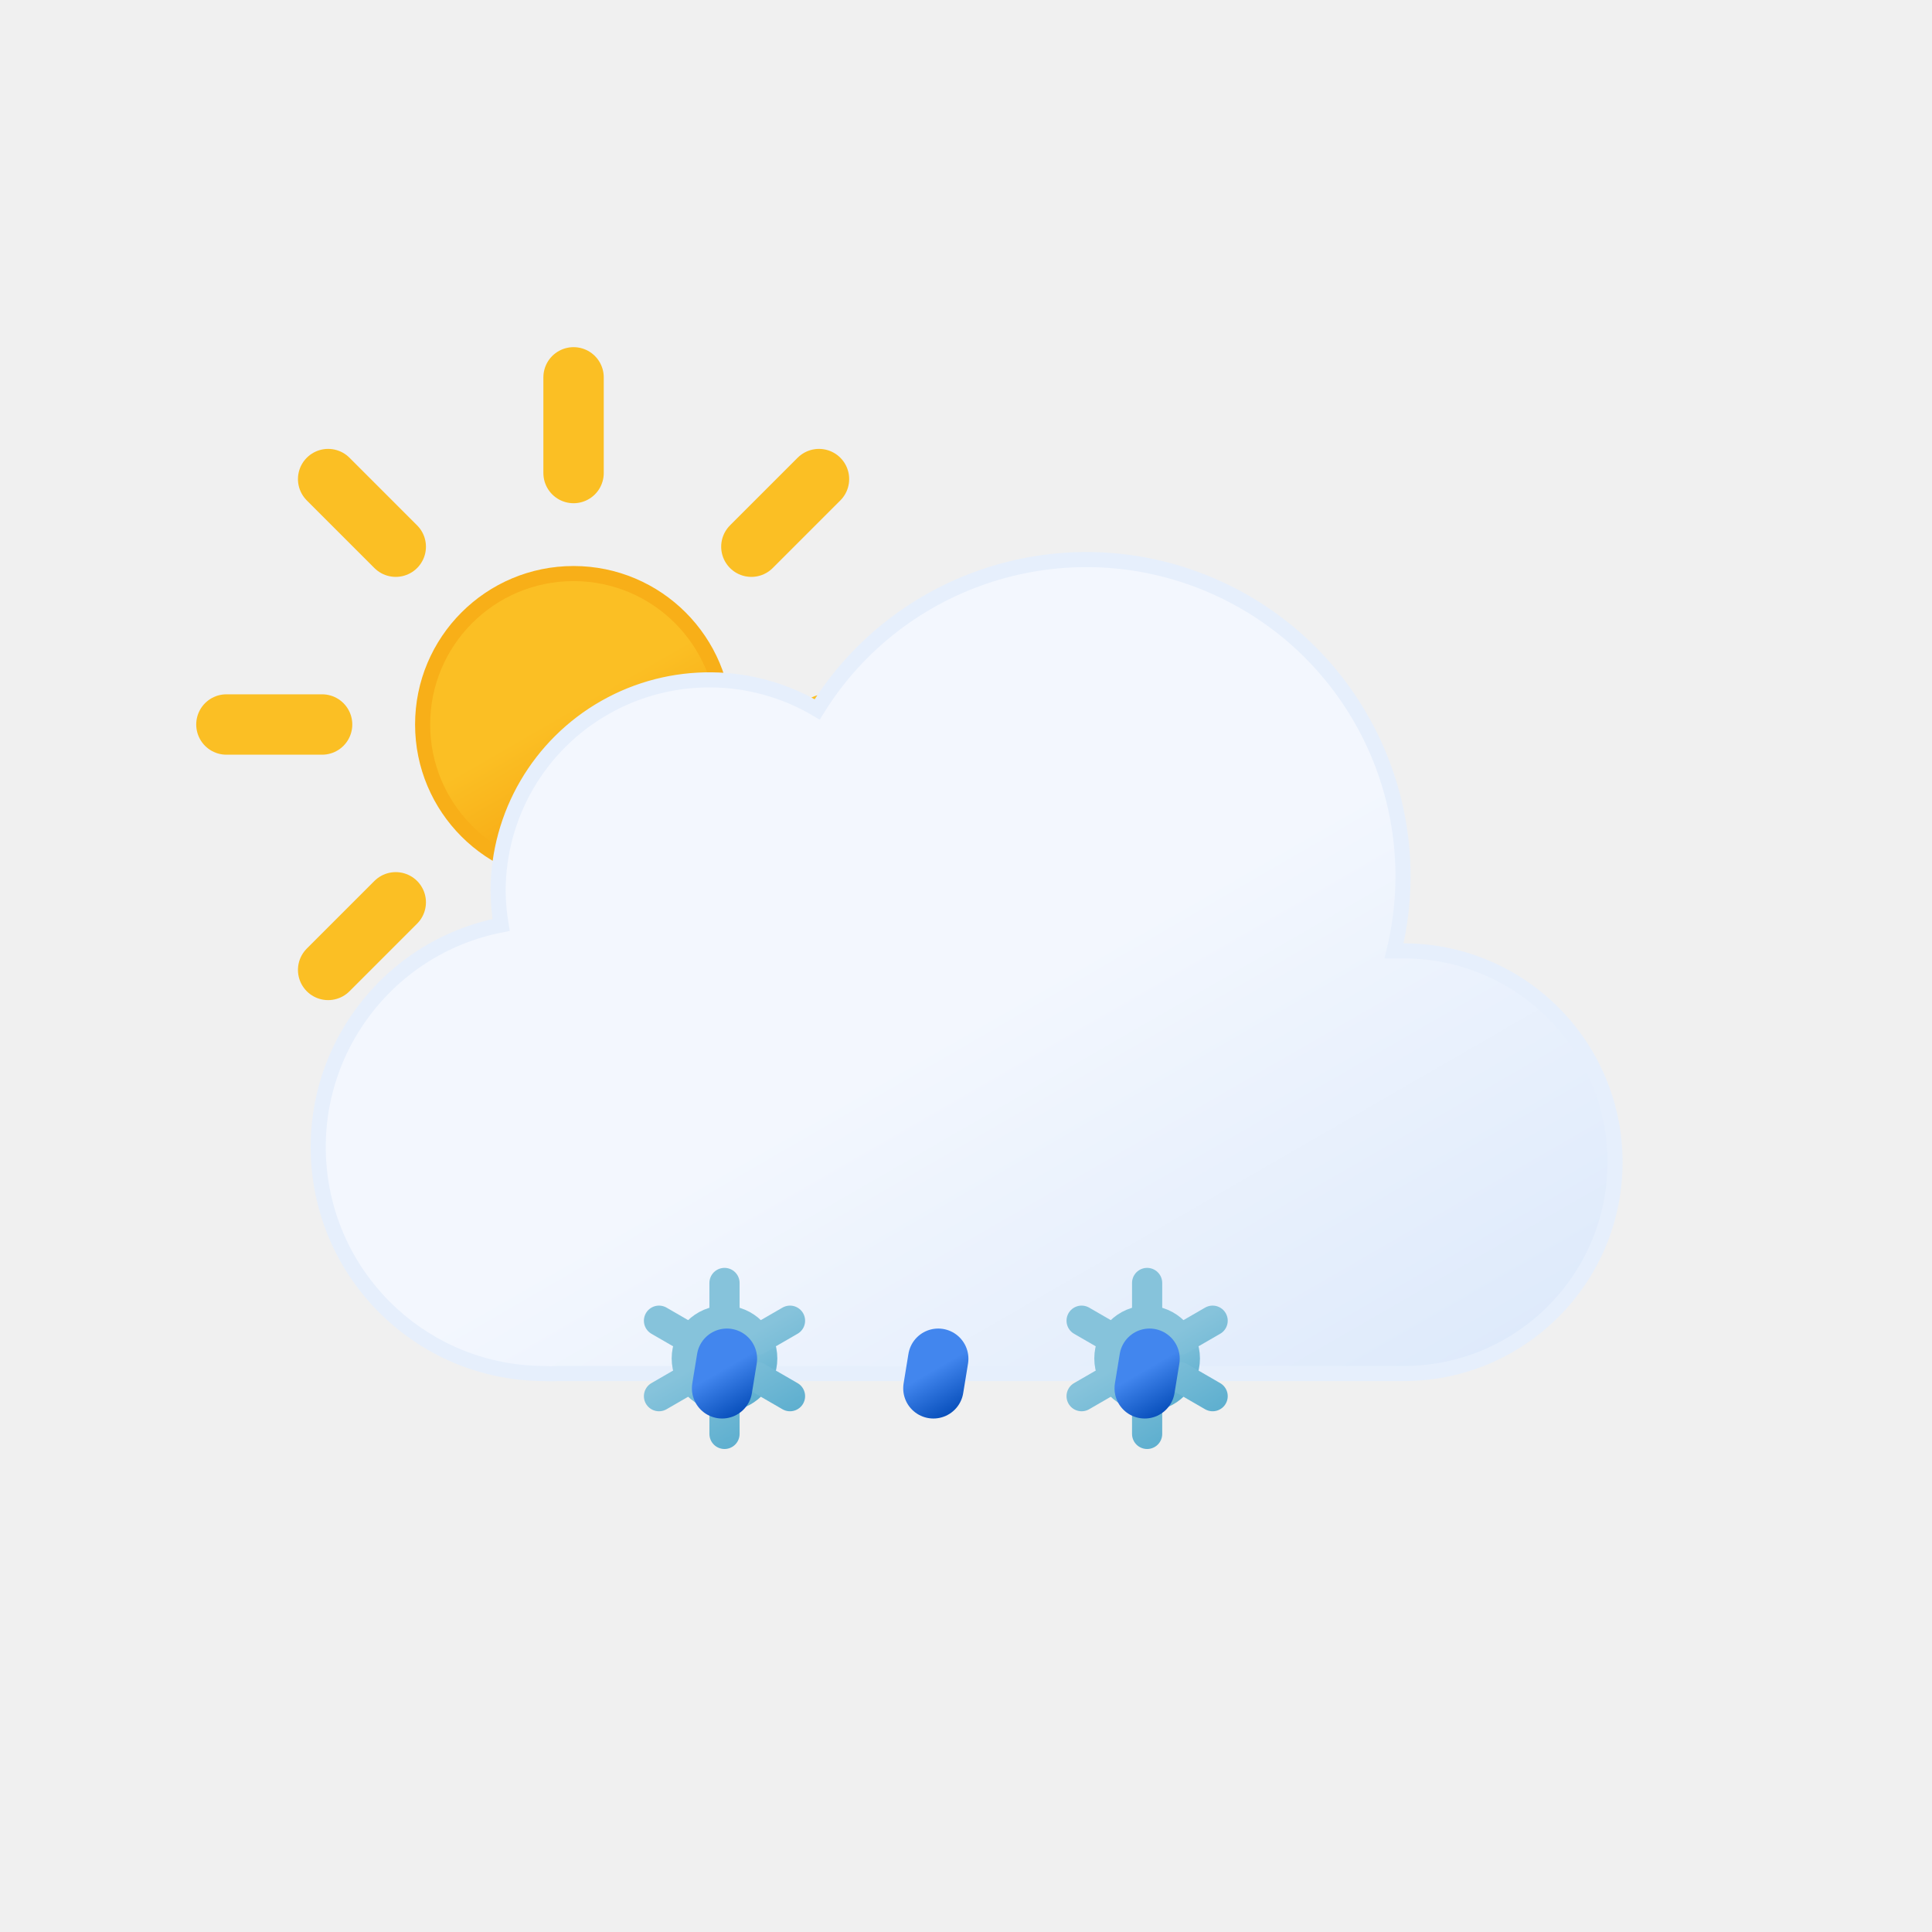
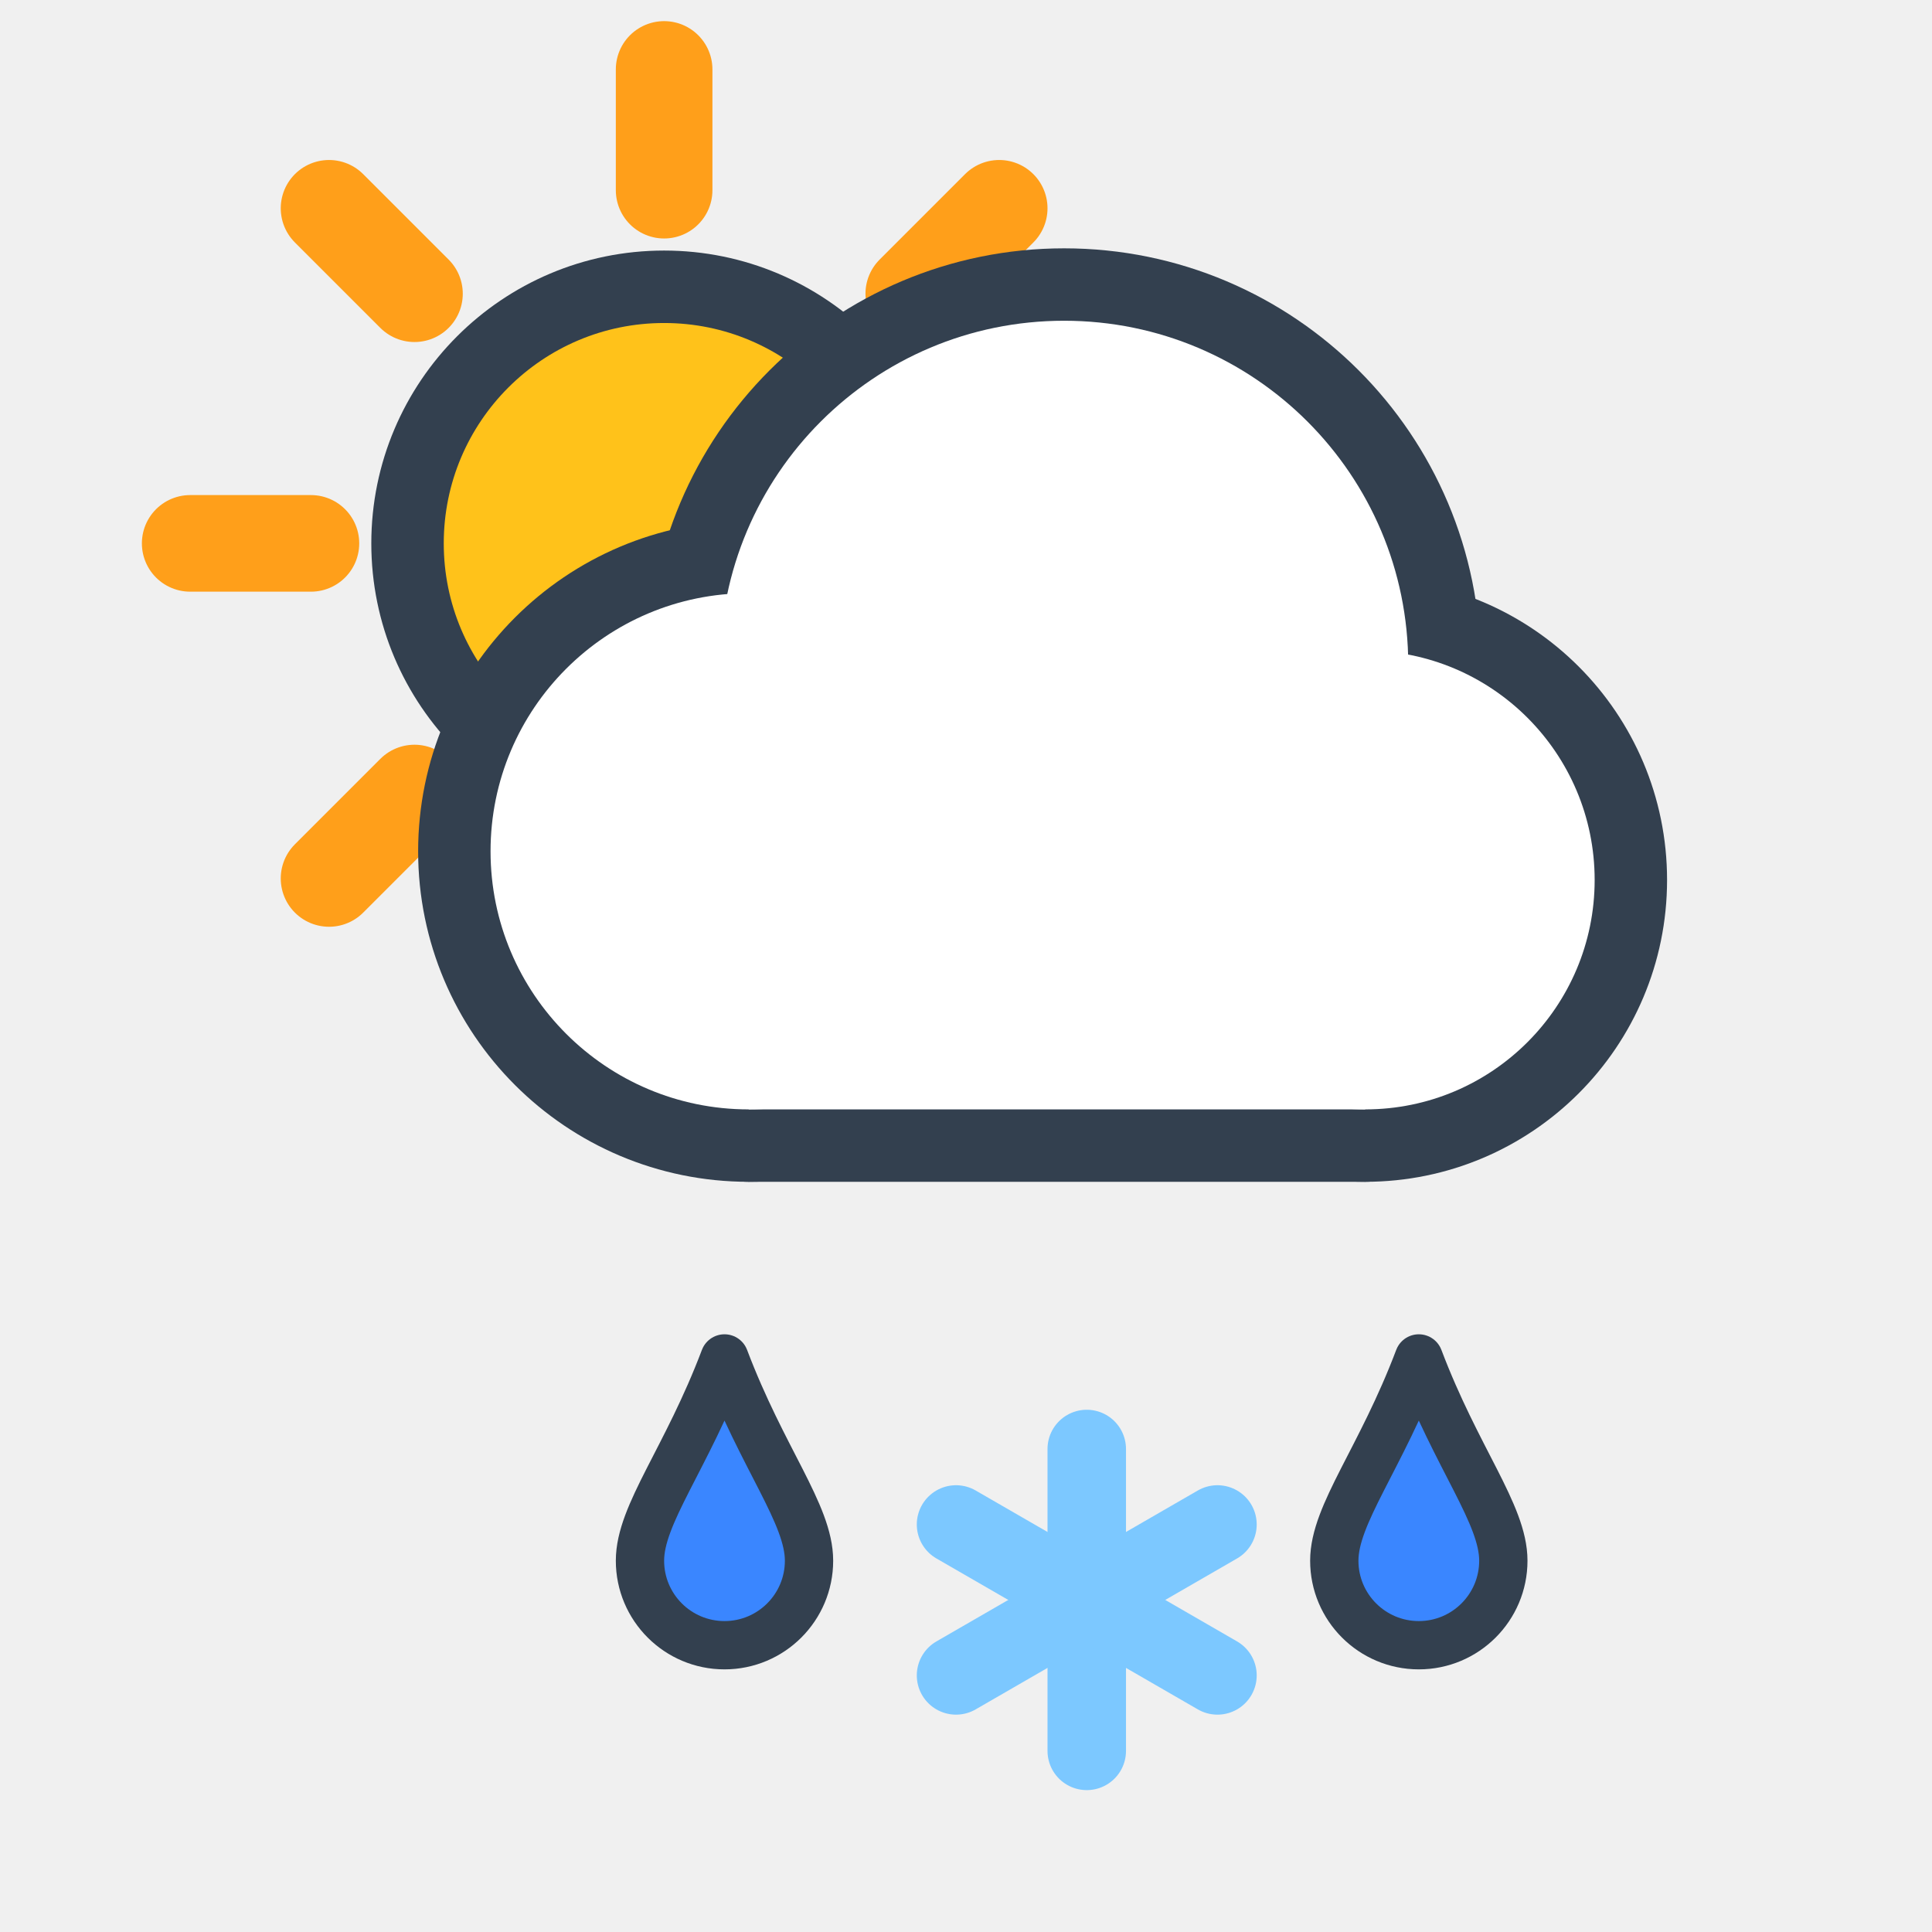
- <svg xmlns="http://www.w3.org/2000/svg" xmlns:xlink="http://www.w3.org/1999/xlink" viewBox="0 0 64 64">
-   <defs>
-     <linearGradient id="a" x1="16.5" y1="19.67" x2="21.5" y2="28.33" gradientUnits="userSpaceOnUse">
-       <stop offset="0" stop-color="#fbbf24" />
-       <stop offset="0.45" stop-color="#fbbf24" />
-       <stop offset="1" stop-color="#f59e0b" />
-     </linearGradient>
-     <linearGradient id="b" x1="22.56" y1="21.96" x2="39.2" y2="50.8" gradientUnits="userSpaceOnUse">
-       <stop offset="0" stop-color="#f3f7fe" />
-       <stop offset="0.45" stop-color="#f3f7fe" />
-       <stop offset="1" stop-color="#deeafb" />
-     </linearGradient>
-     <linearGradient id="c" x1="23.12" y1="43.48" x2="24.88" y2="46.52" gradientUnits="userSpaceOnUse">
-       <stop offset="0" stop-color="#86c3db" />
-       <stop offset="0.45" stop-color="#86c3db" />
-       <stop offset="1" stop-color="#5eafcf" />
-     </linearGradient>
-     <linearGradient id="d" x1="22.67" y1="42.69" x2="25.33" y2="47.31" xlink:href="#c" />
-     <linearGradient id="e" x1="37.12" y1="43.48" x2="38.88" y2="46.52" xlink:href="#c" />
-     <linearGradient id="f" x1="36.67" y1="42.69" x2="39.33" y2="47.31" xlink:href="#c" />
-     <linearGradient id="g" x1="23.31" y1="44.3" x2="24.69" y2="46.7" gradientUnits="userSpaceOnUse">
-       <stop offset="0" stop-color="#4286ee" />
-       <stop offset="0.45" stop-color="#4286ee" />
-       <stop offset="1" stop-color="#0950bc" />
-     </linearGradient>
-     <linearGradient id="h" x1="30.31" y1="44.3" x2="31.69" y2="46.7" xlink:href="#g" />
-     <linearGradient id="i" x1="37.31" y1="44.3" x2="38.69" y2="46.7" xlink:href="#g" />
-   </defs>
-   <circle cx="19" cy="24" r="5" stroke="#f8af18" stroke-miterlimit="10" stroke-width="0.5" fill="url(#a)" />
-   <path d="M19,15.67V12.5m0,23V32.33m5.89-14.22,2.24-2.24M10.87,32.13l2.24-2.24m0-11.78-2.24-2.24M27.13,32.13l-2.24-2.24M7.5,24h3.17M30.5,24H27.33" fill="none" stroke="#fbbf24" stroke-linecap="round" stroke-miterlimit="10" stroke-width="2" />
-   <path d="M46.5,31.5l-.32,0a10.49,10.49,0,0,0-19.11-8,7,7,0,0,0-10.57,6,7.21,7.21,0,0,0,.1,1.14A7.5,7.5,0,0,0,18,45.5a4.19,4.19,0,0,0,.5,0v0h28a7,7,0,0,0,0-14Z" stroke="#e6effc" stroke-miterlimit="10" stroke-width="0.5" fill="url(#b)" />
-   <circle cx="24" cy="45" r="1.25" fill="none" stroke-miterlimit="10" stroke="url(#c)" />
-   <path d="M26.17,46.25l-1.09-.63m-2.16-1.24-1.09-.63M24,42.5v1.25m0,3.75V46.25m-1.08-.63-1.09.63m4.34-2.5-1.09.63" fill="none" stroke-linecap="round" stroke-miterlimit="10" stroke="url(#d)" />
-   <circle cx="38" cy="45" r="1.25" fill="none" stroke-miterlimit="10" stroke="url(#e)" />
-   <path d="M40.17,46.25l-1.09-.63m-2.16-1.24-1.09-.63M38,42.5v1.25m0,3.75V46.25m-1.08-.63-1.09.63m4.34-2.5-1.09.63" fill="none" stroke-linecap="round" stroke-miterlimit="10" stroke="url(#f)" />
-   <line x1="24.08" y1="45.01" x2="23.92" y2="45.99" fill="none" stroke-linecap="round" stroke-miterlimit="10" stroke-width="2" stroke="url(#g)" />
-   <line x1="31.08" y1="45.01" x2="30.92" y2="45.99" fill="none" stroke-linecap="round" stroke-miterlimit="10" stroke-width="2" stroke="url(#h)" />
-   <line x1="38.08" y1="45.01" x2="37.92" y2="45.99" fill="none" stroke-linecap="round" stroke-miterlimit="10" stroke-width="2" stroke="url(#i)" />
+ <svg xmlns="http://www.w3.org/2000/svg" viewBox="0 0 64 64">
+   <defs />
+   <line x1="33.7" y1="18" x2="37.7" y2="18" stroke="#FF9F1A" stroke-width="3.2" stroke-linecap="round" />
+   <line x1="30.27" y1="26.27" x2="33.1" y2="29.1" stroke="#FF9F1A" stroke-width="3.2" stroke-linecap="round" />
+   <line x1="22" y1="29.7" x2="22" y2="33.7" stroke="#FF9F1A" stroke-width="3.2" stroke-linecap="round" />
+   <line x1="13.73" y1="26.27" x2="10.9" y2="29.1" stroke="#FF9F1A" stroke-width="3.2" stroke-linecap="round" />
+   <line x1="10.3" y1="18" x2="6.3" y2="18" stroke="#FF9F1A" stroke-width="3.2" stroke-linecap="round" />
+   <line x1="13.73" y1="9.73" x2="10.9" y2="6.9" stroke="#FF9F1A" stroke-width="3.2" stroke-linecap="round" />
+   <line x1="22" y1="6.3" x2="22" y2="2.3" stroke="#FF9F1A" stroke-width="3.2" stroke-linecap="round" />
+   <line x1="30.27" y1="9.73" x2="33.1" y2="6.9" stroke="#FF9F1A" stroke-width="3.2" stroke-linecap="round" />
+   <circle cx="22" cy="18" r="8.5" fill="#FFC21A" stroke="#33404F" stroke-width="2.4" stroke-linejoin="round" />
+   <path d="M24,45C25.26,48.33 26.8,50.16 26.8,51.7A2.8,2.8 0 0 1 21.2,51.7C21.2,50.16 22.74,48.33 24,45Z" fill="#3A86FF" stroke="#33404F" stroke-width="1.6" stroke-linejoin="round" />
+   <line x1="36" y1="48" x2="36" y2="58" stroke="#7CC8FF" stroke-width="2.6" stroke-linecap="round" />
+   <line x1="40.33" y1="50.5" x2="31.67" y2="55.5" stroke="#7CC8FF" stroke-width="2.6" stroke-linecap="round" />
+   <line x1="40.33" y1="55.5" x2="31.67" y2="50.5" stroke="#7CC8FF" stroke-width="2.6" stroke-linecap="round" />
+   <path d="M47,45C48.26,48.33 49.8,50.16 49.8,51.7A2.8,2.8 0 0 1 44.2,51.7C44.2,50.16 45.74,48.33 47,45Z" fill="#3A86FF" stroke="#33404F" stroke-width="1.6" stroke-linejoin="round" />
+   <g transform="translate(2 -6) scale(0.95)" fill="#33404F" stroke="#33404F" stroke-width="5.05" stroke-linejoin="round">
+     <circle cx="24" cy="36" r="9" />
+     <circle cx="35" cy="29.5" r="12" />
+     <circle cx="45.5" cy="37" r="8" />
+     <rect x="24" y="33" width="21.5" height="12" />
+   </g>
+   <g transform="translate(2 -6) scale(0.95)" fill="#FFFFFF">
+     <circle cx="24" cy="36" r="9" />
+     <circle cx="35" cy="29.5" r="12" />
+     <circle cx="45.5" cy="37" r="8" />
+     <rect x="24" y="33" width="21.5" height="12" />
+   </g>
</svg>
